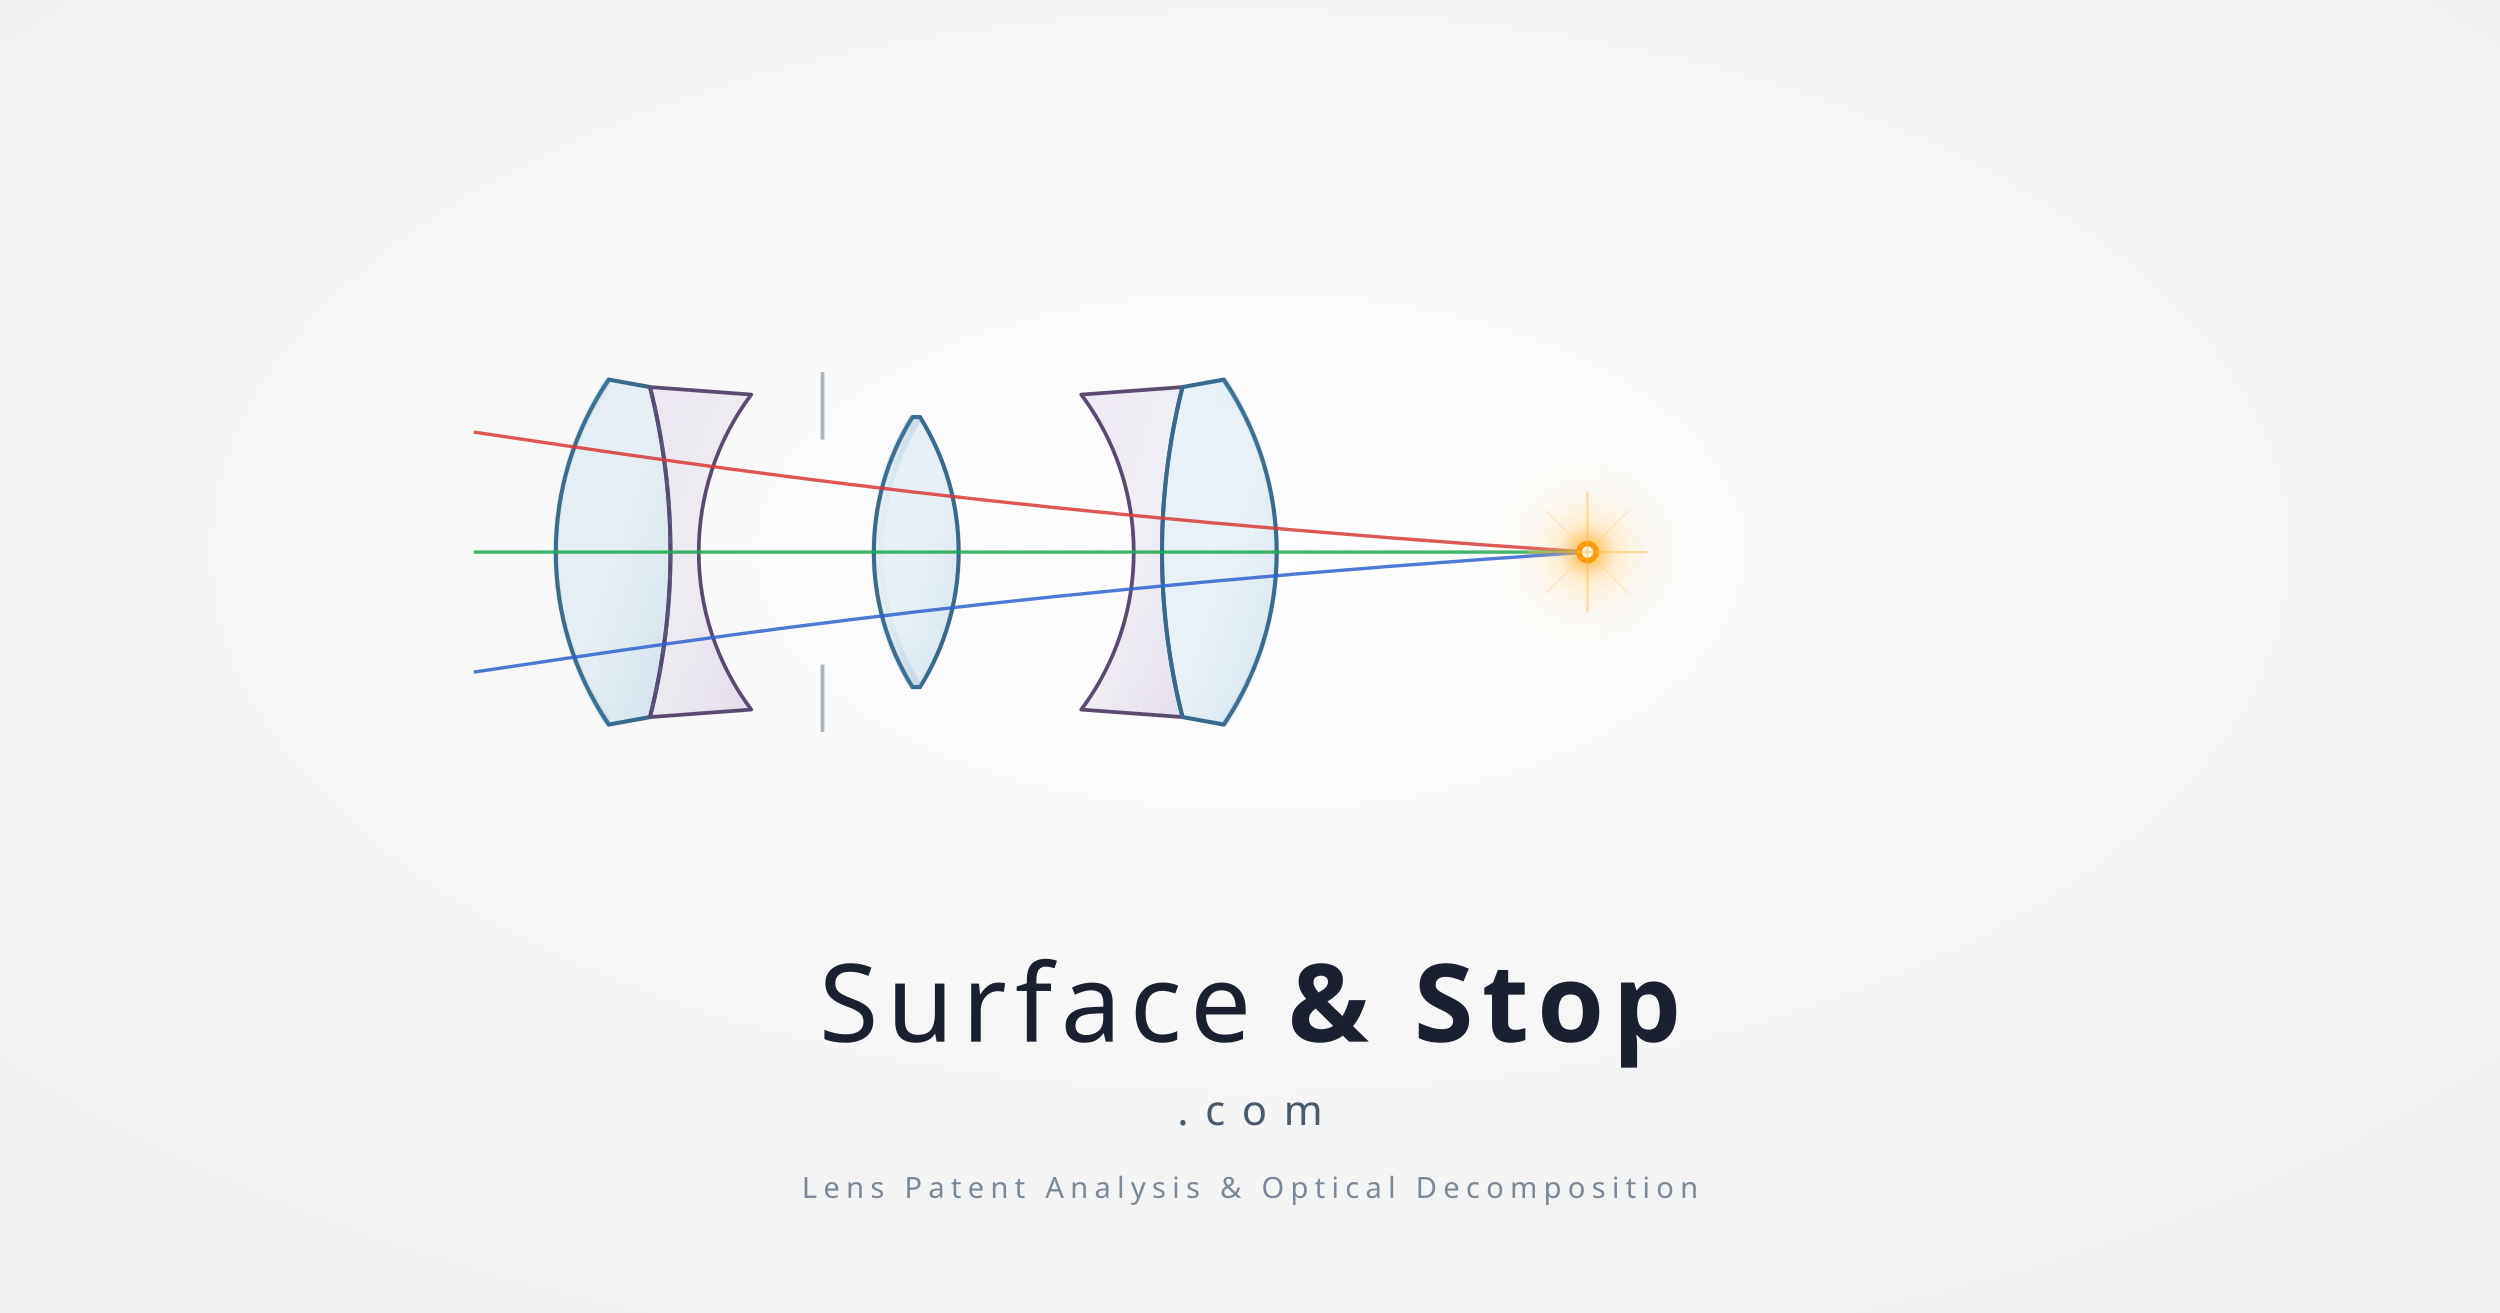
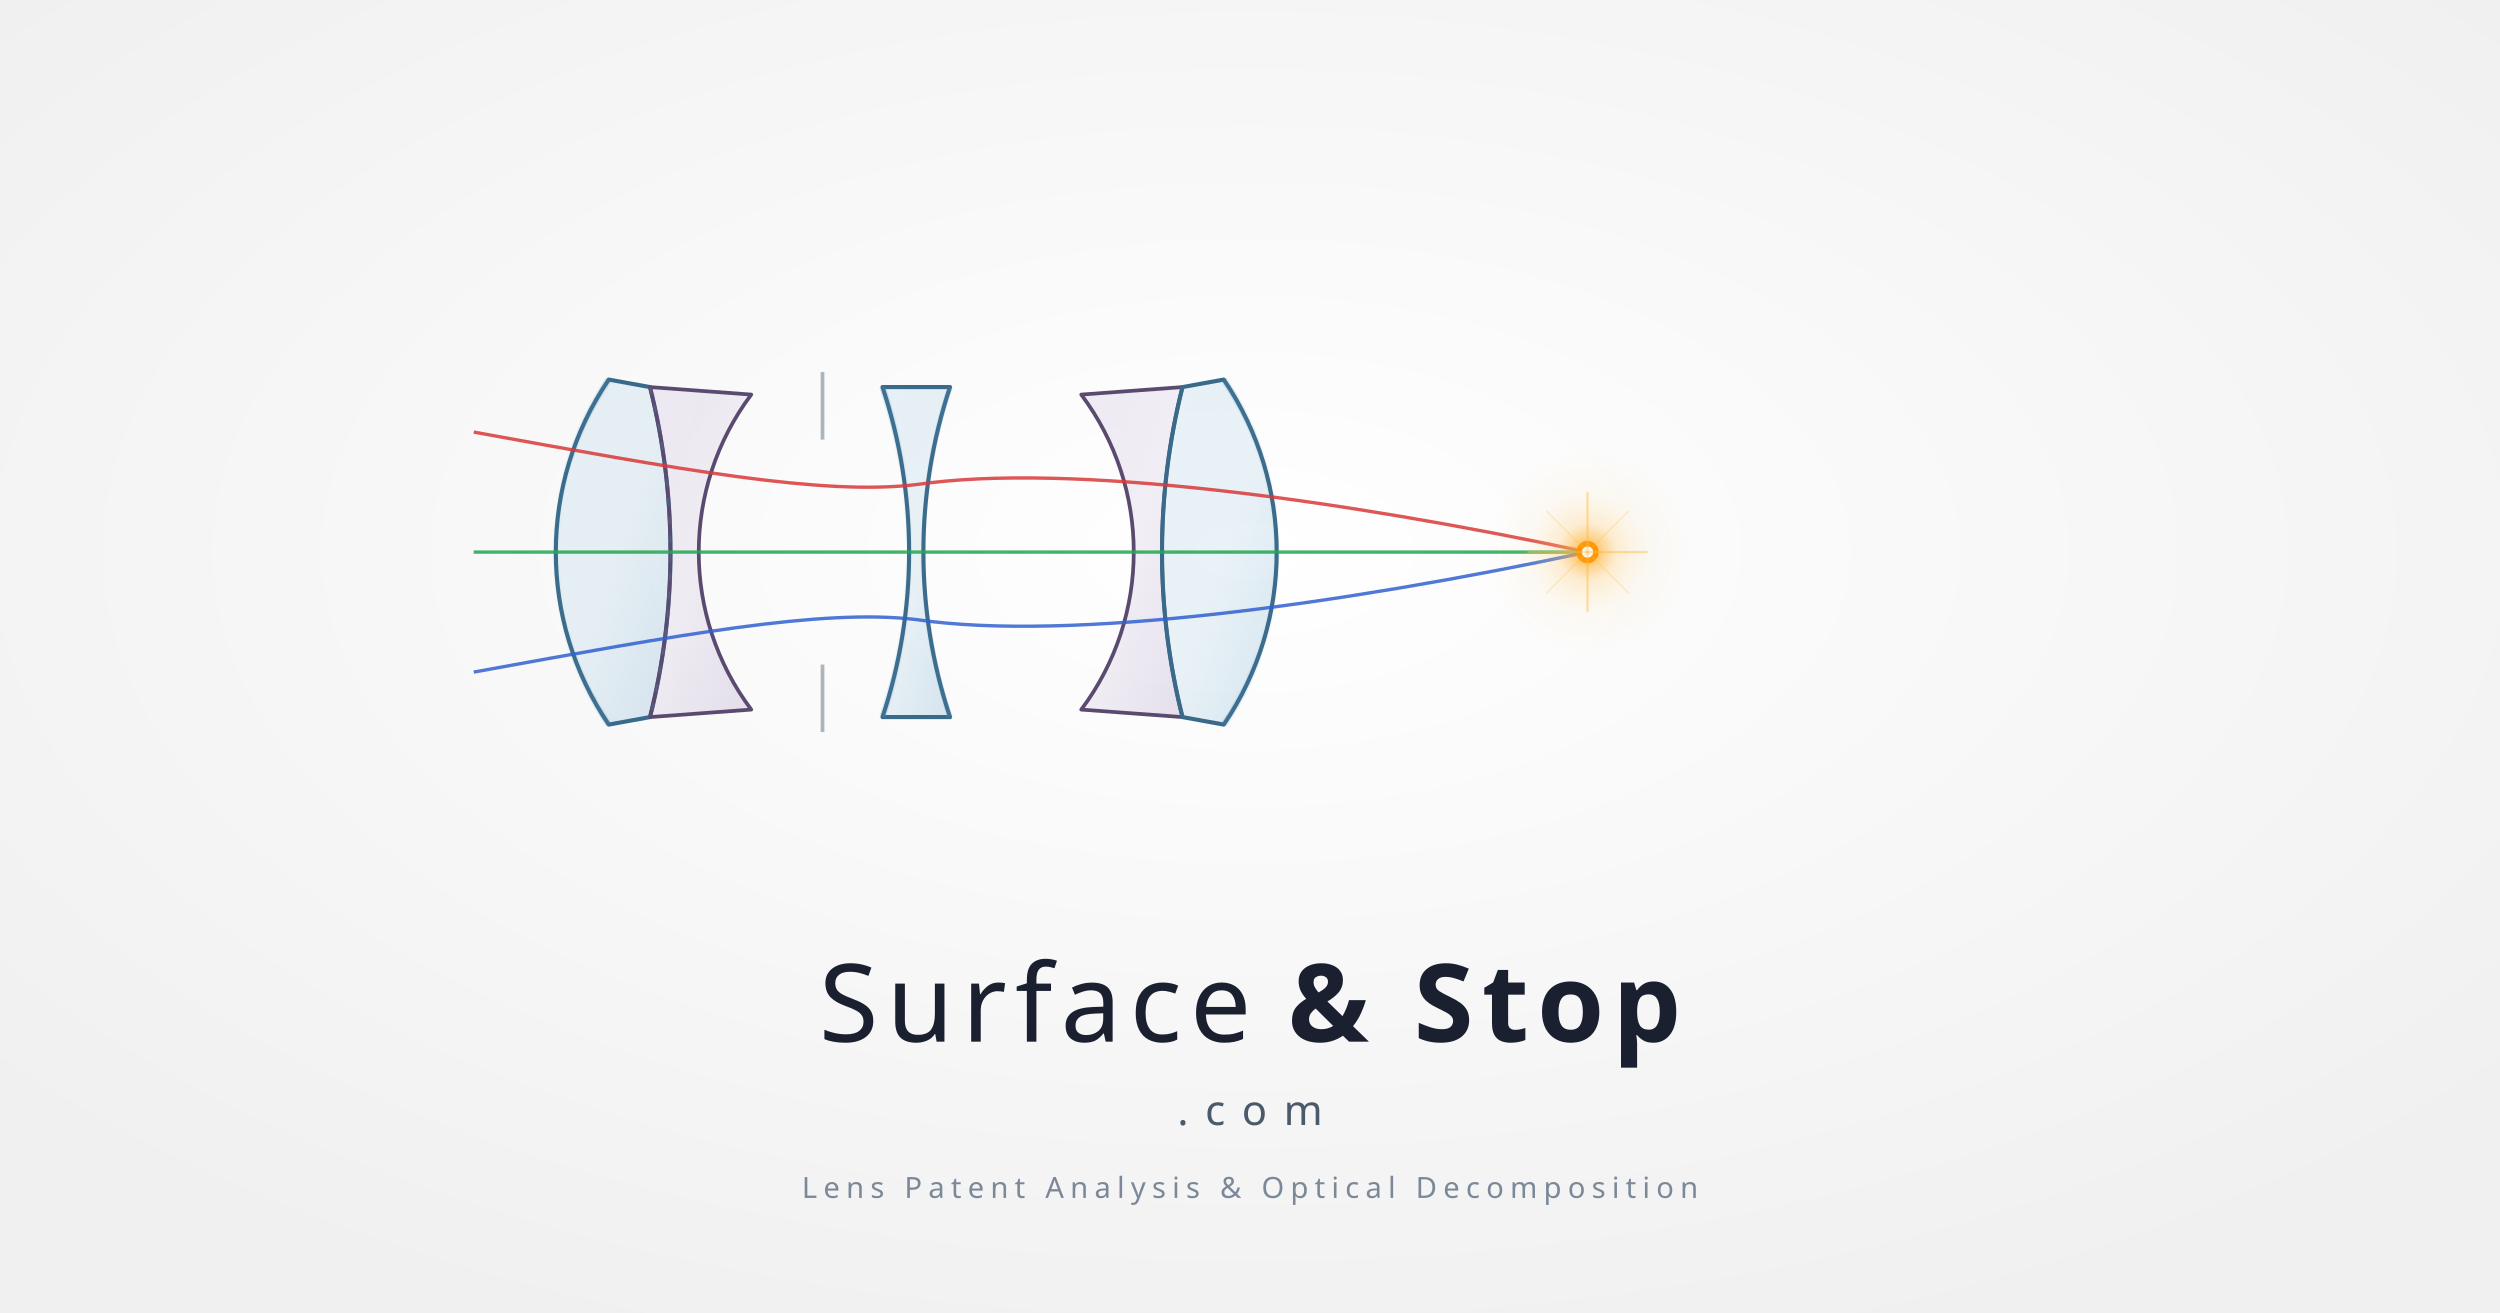
<svg xmlns="http://www.w3.org/2000/svg" viewBox="0 0 1200 630" width="1200" height="630">
  <defs>
    <linearGradient id="crown-glass" x1="0%" y1="0%" x2="100%" y2="100%">
      <stop offset="0%" stop-color="#c0ddef" stop-opacity="0.35" />
      <stop offset="50%" stop-color="#a8cce0" stop-opacity="0.25" />
      <stop offset="100%" stop-color="#96bedb" stop-opacity="0.38" />
    </linearGradient>
    <linearGradient id="flint-glass" x1="0%" y1="0%" x2="100%" y2="100%">
      <stop offset="0%" stop-color="#d0c0e0" stop-opacity="0.30" />
      <stop offset="50%" stop-color="#c0b0d4" stop-opacity="0.20" />
      <stop offset="100%" stop-color="#b0a0c8" stop-opacity="0.32" />
    </linearGradient>
    <radialGradient id="flare" cx="50%" cy="50%" r="50%">
      <stop offset="0%" stop-color="#ff9500" stop-opacity="0.9" />
      <stop offset="25%" stop-color="#ffb840" stop-opacity="0.6" />
      <stop offset="50%" stop-color="#ffd080" stop-opacity="0.25" />
      <stop offset="100%" stop-color="#ffe0a0" stop-opacity="0" />
    </radialGradient>
    <radialGradient id="flare-outer" cx="50%" cy="50%" r="50%">
      <stop offset="0%" stop-color="#ff9500" stop-opacity="0.15" />
      <stop offset="100%" stop-color="#ffcc60" stop-opacity="0" />
    </radialGradient>
    <linearGradient id="coating-reflect" x1="0%" y1="0%" x2="0%" y2="100%">
      <stop offset="0%" stop-color="#5090b8" stop-opacity="0.20" />
      <stop offset="30%" stop-color="#5090b8" stop-opacity="0.04" />
      <stop offset="70%" stop-color="#5090b8" stop-opacity="0.04" />
      <stop offset="100%" stop-color="#5090b8" stop-opacity="0.18" />
    </linearGradient>
    <radialGradient id="bg-vignette" cx="50%" cy="42%" r="65%">
      <stop offset="0%" stop-color="#ffffff" />
      <stop offset="100%" stop-color="#f0f0f0" />
    </radialGradient>
  </defs>
  <rect width="1200" height="630" fill="url(#bg-vignette)" />
  <g transform="translate(240, 265) scale(1.8)">
    <path d="M 29,-46 A 82,82 0 0 0 29,46 L 40,44 A 180,180 0 0 0 40,-44 Z" fill="url(#crown-glass)" stroke="#3a6a8a" stroke-width="1.1" stroke-linejoin="round" />
    <path d="M 29,-46 A 82,82 0 0 0 29,46" fill="none" stroke="url(#coating-reflect)" stroke-width="1.8" />
    <path d="M 40,-44 A 180,180 0 0 1 40,44 L 67,42 A 70,70 0 0 1 67,-42 Z" fill="url(#flint-glass)" stroke="#5a4a70" stroke-width="1" stroke-linejoin="round" />
    <path d="M 40,-44 A 180,180 0 0 1 40,44" fill="none" stroke="#5a7090" stroke-width="0.5" stroke-dasharray="2,3" opacity="0.5" />
-     <path d="M 110,-36 A 68,68 0 0 0 110,36 L 112,36 A 68,68 0 0 0 112,-36 Z" fill="url(#crown-glass)" stroke="#3a6a8a" stroke-width="1.1" stroke-linejoin="round" />
-     <path d="M 110,-36 A 68,68 0 0 0 110,36" fill="none" stroke="url(#coating-reflect)" stroke-width="1.8" />
-     <path d="M 112,-36 A 68,68 0 0 0 112,36" fill="none" stroke="url(#coating-reflect)" stroke-width="1.5" />
+     <path d="M 102,-44 A 140,140 0 0 1 102,44 L 120,44 A 140,140 0 0 1 120,-44 Z" fill="url(#crown-glass)" stroke="#3a6a8a" stroke-width="1.1" stroke-linejoin="round" />
+     <path d="M 102,-44 A 140,140 0 0 1 102,44" fill="none" stroke="url(#coating-reflect)" stroke-width="1.8" />
+     <path d="M 120,-44 A 140,140 0 0 0 120,44" fill="none" stroke="url(#coating-reflect)" stroke-width="1.5" />
    <path d="M 155,-42 A 70,70 0 0 1 155,42 L 182,44 A 180,180 0 0 1 182,-44 Z" fill="url(#flint-glass)" stroke="#5a4a70" stroke-width="1" stroke-linejoin="round" />
    <path d="M 182,-44 A 180,180 0 0 0 182,44" fill="none" stroke="#5a7090" stroke-width="0.5" stroke-dasharray="2,3" opacity="0.5" />
    <path d="M 182,-44 A 180,180 0 0 0 182,44 L 193,46 A 82,82 0 0 0 193,-46 Z" fill="url(#crown-glass)" stroke="#3a6a8a" stroke-width="1.1" stroke-linejoin="round" />
    <path d="M 193,-46 A 82,82 0 0 1 193,46" fill="none" stroke="url(#coating-reflect)" stroke-width="1.8" />
    <line x1="86" y1="-48" x2="86" y2="-30" stroke="#4a6070" stroke-width="1" opacity="0.45" />
    <line x1="86" y1="30" x2="86" y2="48" stroke="#4a6070" stroke-width="1" opacity="0.45" />
    <line x1="-7" y1="0" x2="300" y2="0" stroke="#b8c4d0" stroke-width="0.4" stroke-dasharray="4,7" opacity="0.35" />
-     <path d="M -7,-32 C 60,-22 140,-10 290,0" fill="none" stroke="#d83838" stroke-width="0.9" opacity="0.85" />
+     <path d="M -7,-32 C 48,-22 86,-15 111,-18 C 152,-24 224,-14 290,0" fill="none" stroke="#d83838" stroke-width="0.9" opacity="0.85" />
    <line x1="-7" y1="0" x2="290" y2="0" stroke="#22a850" stroke-width="0.9" opacity="0.85" />
-     <path d="M -7,32 C 60,22 140,10 290,0" fill="none" stroke="#3060d0" stroke-width="0.9" opacity="0.85" />
+     <path d="M -7,32 C 48,22 86,15 111,18 C 152,24 224,14 290,0" fill="none" stroke="#3060d0" stroke-width="0.9" opacity="0.85" />
    <circle cx="290" cy="0" r="28" fill="url(#flare-outer)" opacity="0.7" />
    <circle cx="290" cy="0" r="16" fill="url(#flare)" opacity="0.9" />
    <circle cx="290" cy="0" r="3" fill="#ff9500" opacity="0.9" />
    <circle cx="290" cy="0" r="1.5" fill="#ffffff" opacity="1" />
    <line x1="274" y1="0" x2="306" y2="0" stroke="#ffb840" stroke-width="0.6" opacity="0.45" />
    <line x1="290" y1="-16" x2="290" y2="16" stroke="#ffb840" stroke-width="0.6" opacity="0.45" />
    <line x1="279" y1="-11" x2="301" y2="11" stroke="#ffb840" stroke-width="0.4" opacity="0.25" />
    <line x1="279" y1="11" x2="301" y2="-11" stroke="#ffb840" stroke-width="0.4" opacity="0.25" />
  </g>
  <text x="600" y="500" font-family="'Gill Sans', 'Optima', 'Avenir', sans-serif" font-size="52" font-weight="300" letter-spacing="4" fill="#1a2030" text-anchor="middle">
    Surface <tspan font-weight="600">&amp; Stop</tspan>
  </text>
  <text x="600" y="540" font-family="'Gill Sans', 'Optima', 'Avenir', sans-serif" font-size="20" font-weight="400" letter-spacing="8" fill="#4a5a6a" text-anchor="middle">
    .com
  </text>
  <text x="600" y="575" font-family="'Gill Sans', 'Optima', 'Avenir', sans-serif" font-size="14" font-weight="300" letter-spacing="3" fill="#7a8898" text-anchor="middle">
    Lens Patent Analysis &amp; Optical Decomposition
  </text>
</svg>
